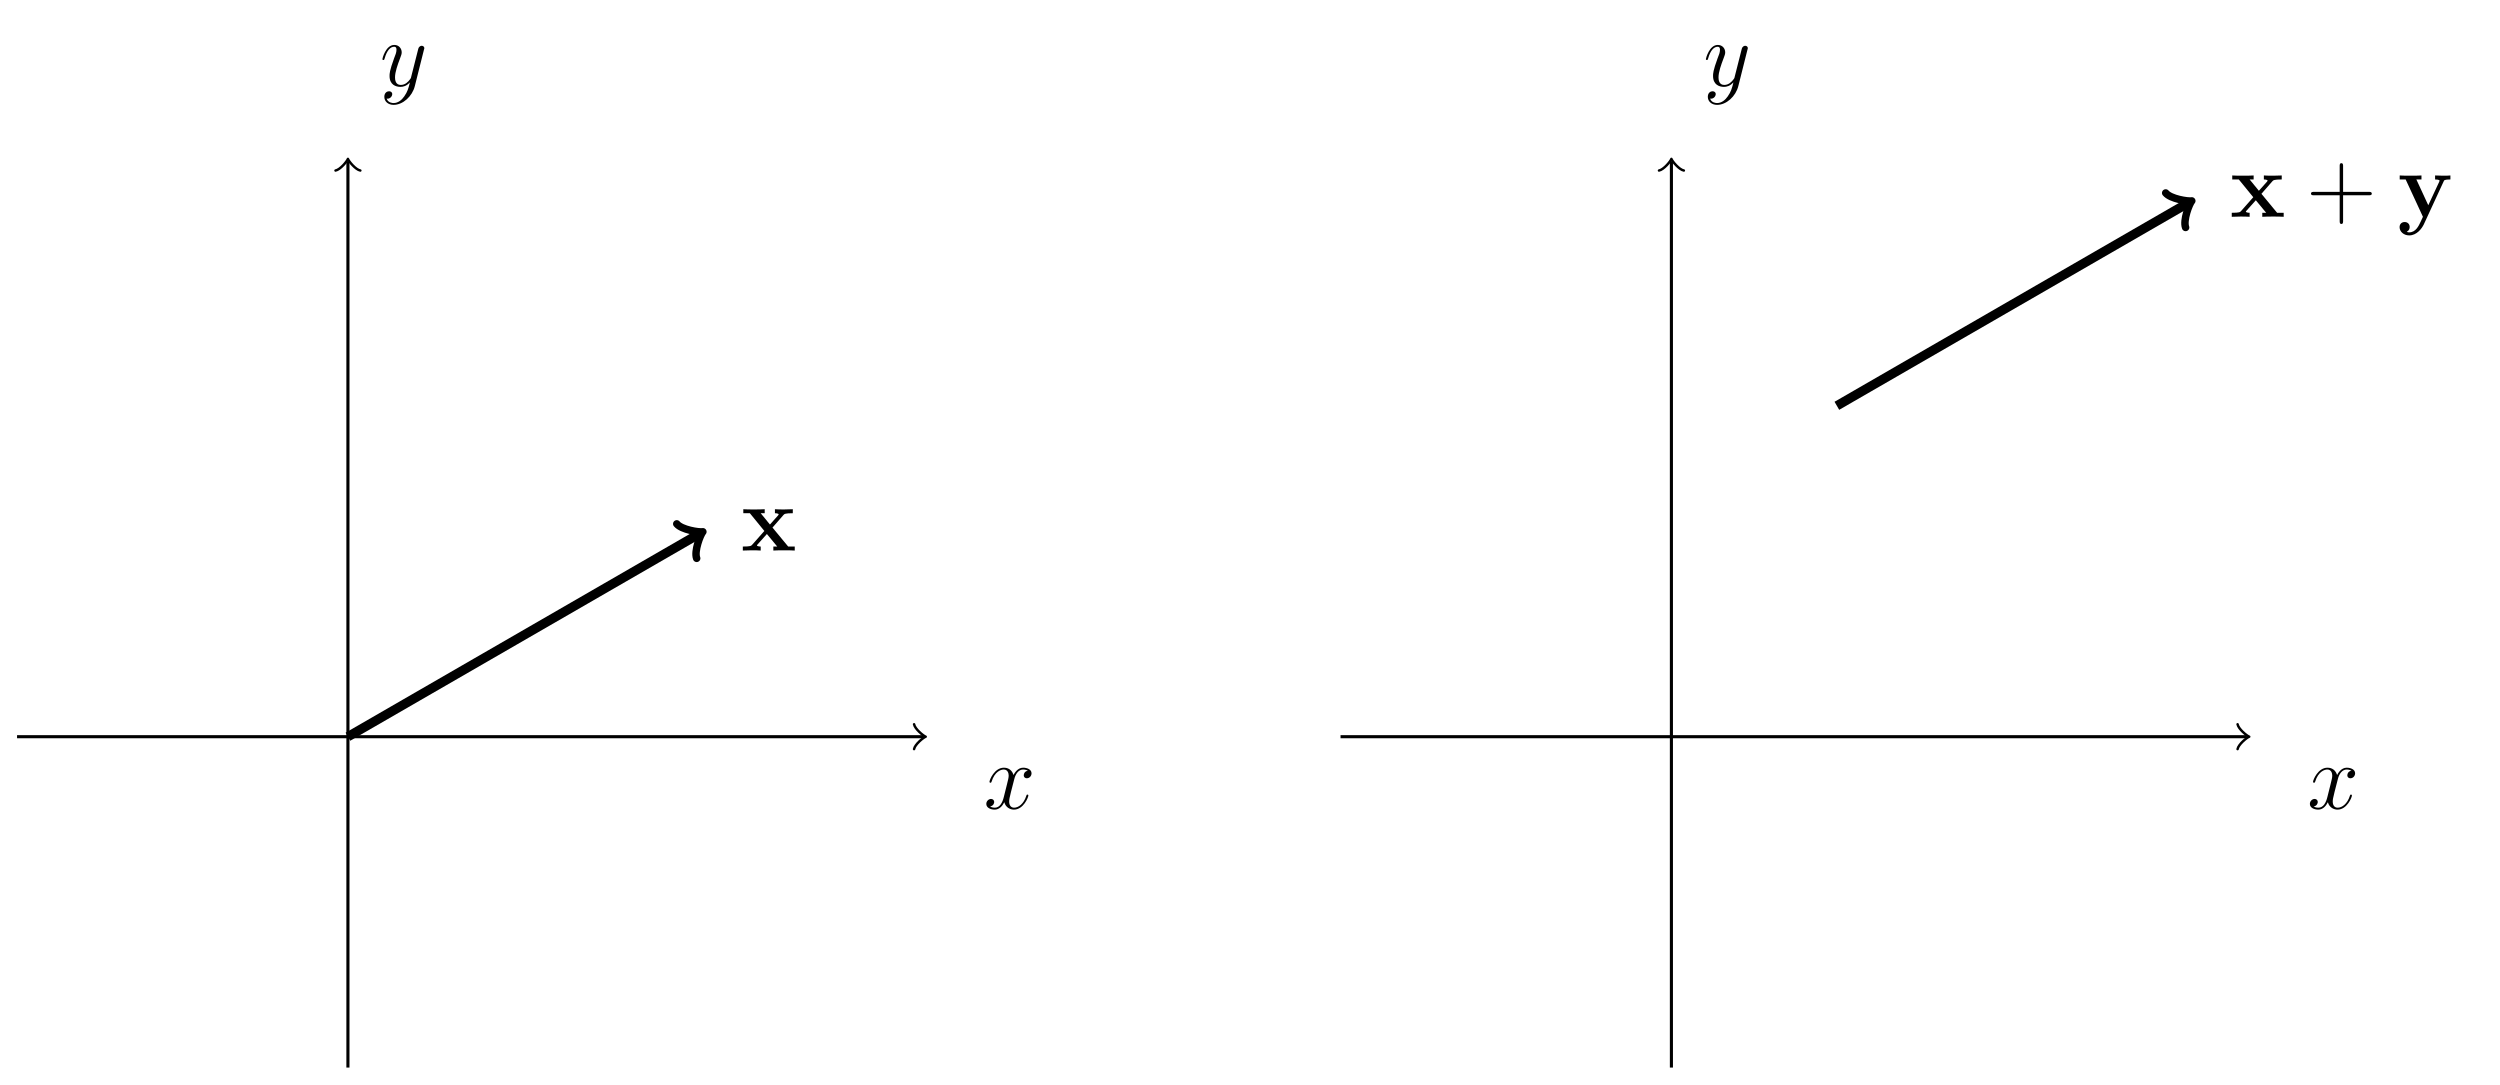
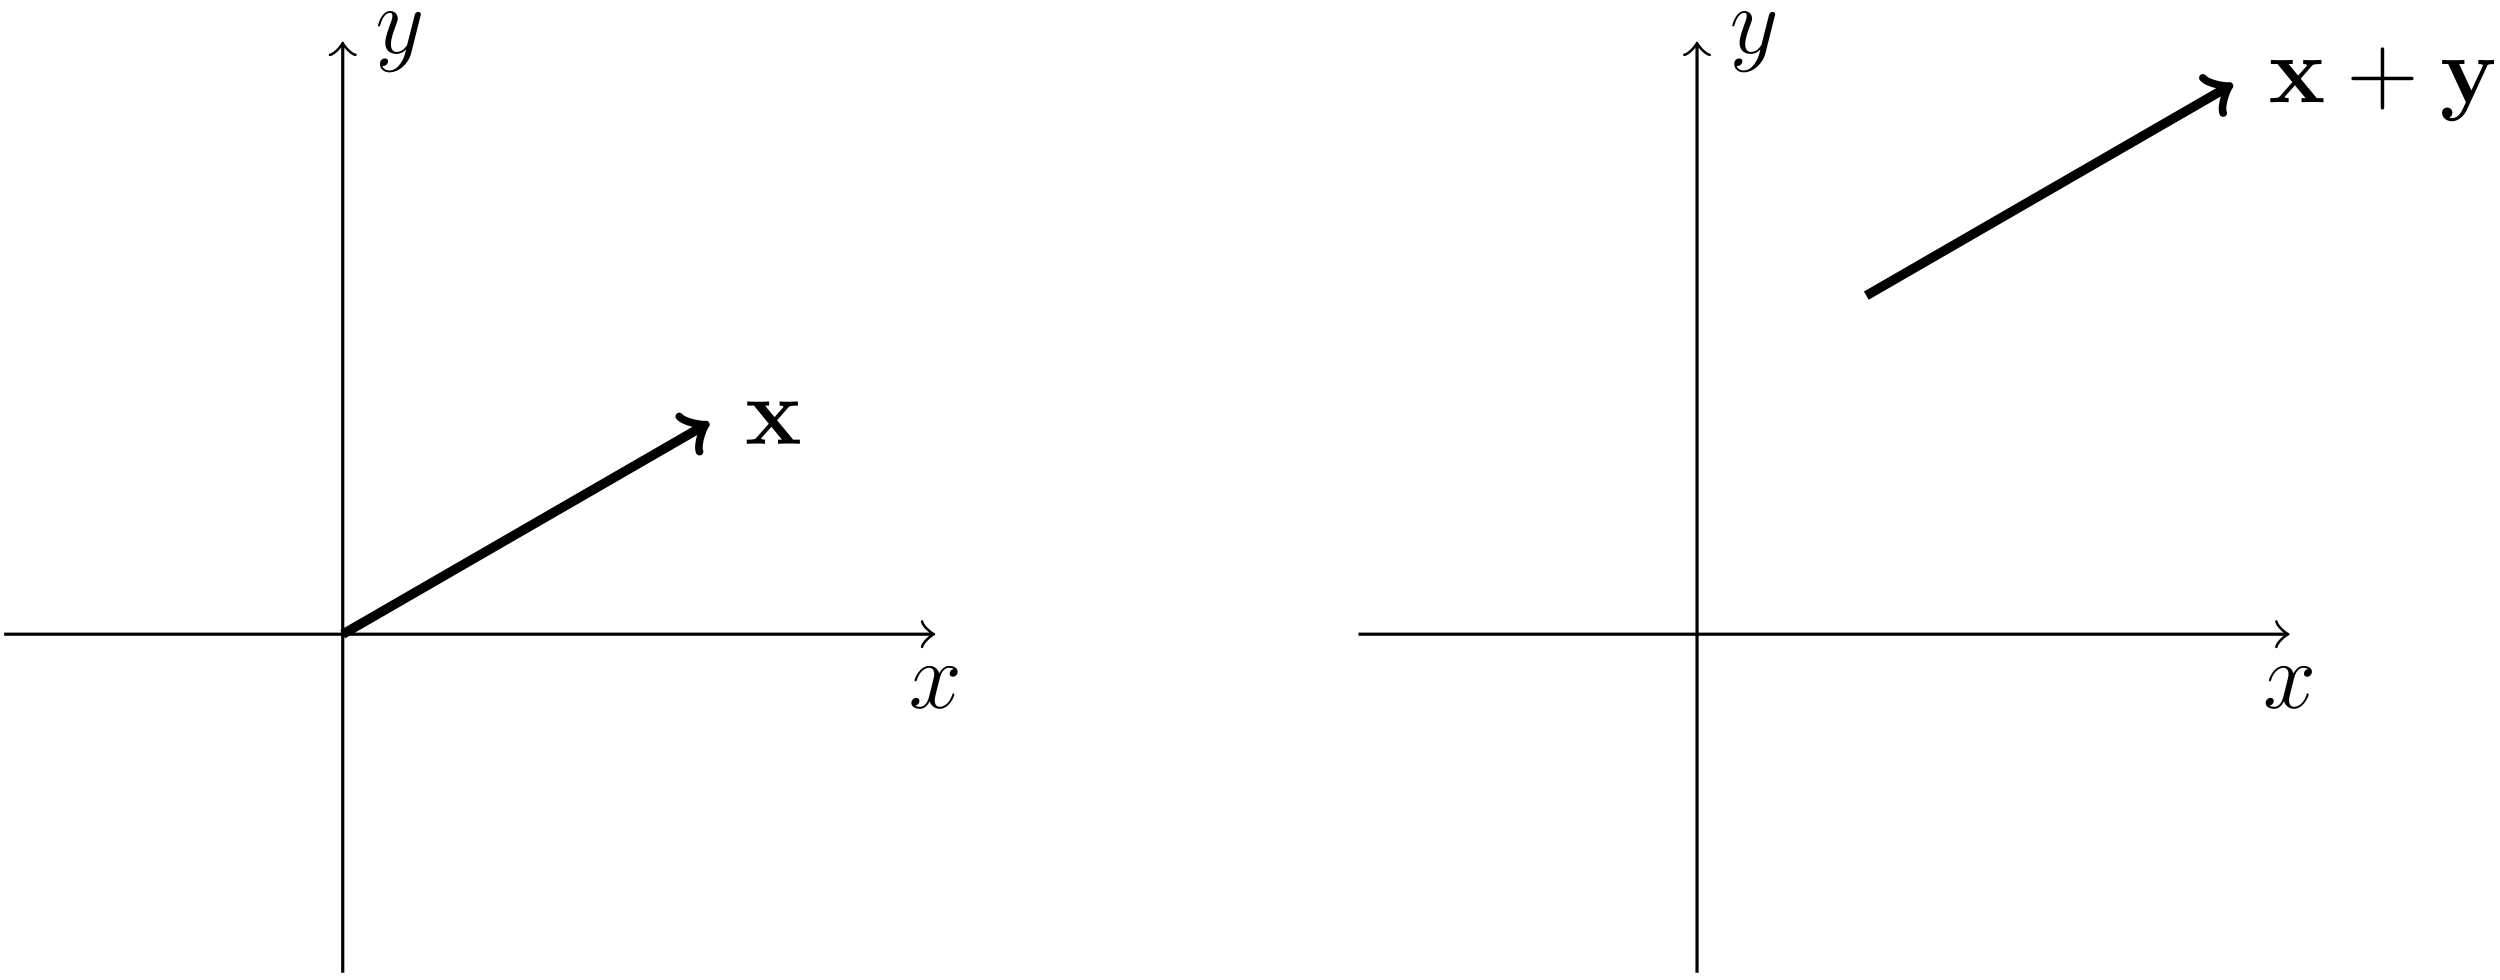
- <svg xmlns="http://www.w3.org/2000/svg" xmlns:xlink="http://www.w3.org/1999/xlink" width="321.27pt" height="139.38pt" viewBox="0 0 321.27 139.38" version="1.1">
+ <svg xmlns="http://www.w3.org/2000/svg" xmlns:xlink="http://www.w3.org/1999/xlink" width="314pt" height="123pt" viewBox="0 0 314 123" version="1.1">
  <defs>
    <g>
      <symbol overflow="visible" id="glyph0-0">
        <path style="stroke:none;" d="" />
      </symbol>
      <symbol overflow="visible" id="glyph0-1">
-         <path style="stroke:none;" d="M 3.141 1.344 C 2.828 1.797 2.359 2.203 1.766 2.203 C 1.625 2.203 1.047 2.172 0.875 1.625 C 0.906 1.641 0.969 1.641 0.984 1.641 C 1.344 1.641 1.594 1.328 1.594 1.047 C 1.594 0.781 1.359 0.688 1.188 0.688 C 0.984 0.688 0.578 0.828 0.578 1.406 C 0.578 2.016 1.094 2.438 1.766 2.438 C 2.969 2.438 4.172 1.344 4.5 0.016 L 5.672 -4.656 C 5.688 -4.703 5.719 -4.781 5.719 -4.859 C 5.719 -5.031 5.562 -5.156 5.391 -5.156 C 5.281 -5.156 5.031 -5.109 4.938 -4.75 L 4.047 -1.234 C 4 -1.016 4 -0.984 3.891 -0.859 C 3.656 -0.531 3.266 -0.125 2.688 -0.125 C 2.016 -0.125 1.953 -0.781 1.953 -1.094 C 1.953 -1.781 2.281 -2.703 2.609 -3.562 C 2.734 -3.906 2.812 -4.078 2.812 -4.312 C 2.812 -4.812 2.453 -5.266 1.859 -5.266 C 0.766 -5.266 0.328 -3.531 0.328 -3.438 C 0.328 -3.391 0.375 -3.328 0.453 -3.328 C 0.562 -3.328 0.578 -3.375 0.625 -3.547 C 0.906 -4.547 1.359 -5.031 1.828 -5.031 C 1.938 -5.031 2.141 -5.031 2.141 -4.641 C 2.141 -4.328 2.016 -3.984 1.828 -3.531 C 1.25 -1.953 1.25 -1.562 1.25 -1.281 C 1.25 -0.141 2.062 0.125 2.656 0.125 C 3 0.125 3.438 0.016 3.844 -0.438 L 3.859 -0.422 C 3.688 0.281 3.562 0.75 3.141 1.344 Z M 3.141 1.344 " />
+         <path style="stroke:none;" d="M 5.672 -4.875 C 5.281 -4.812 5.141 -4.516 5.141 -4.297 C 5.141 -4 5.359 -3.906 5.531 -3.906 C 5.891 -3.906 6.141 -4.219 6.141 -4.547 C 6.141 -5.047 5.562 -5.266 5.062 -5.266 C 4.344 -5.266 3.938 -4.547 3.828 -4.328 C 3.547 -5.219 2.812 -5.266 2.594 -5.266 C 1.375 -5.266 0.734 -3.703 0.734 -3.438 C 0.734 -3.391 0.781 -3.328 0.859 -3.328 C 0.953 -3.328 0.984 -3.406 1 -3.453 C 1.406 -4.781 2.219 -5.031 2.562 -5.031 C 3.094 -5.031 3.203 -4.531 3.203 -4.25 C 3.203 -3.984 3.125 -3.703 2.984 -3.125 L 2.578 -1.5 C 2.406 -0.781 2.062 -0.125 1.422 -0.125 C 1.359 -0.125 1.062 -0.125 0.812 -0.281 C 1.25 -0.359 1.344 -0.719 1.344 -0.859 C 1.344 -1.094 1.156 -1.25 0.938 -1.25 C 0.641 -1.25 0.328 -0.984 0.328 -0.609 C 0.328 -0.109 0.891 0.125 1.406 0.125 C 1.984 0.125 2.391 -0.328 2.641 -0.828 C 2.828 -0.125 3.438 0.125 3.875 0.125 C 5.094 0.125 5.734 -1.453 5.734 -1.703 C 5.734 -1.766 5.688 -1.812 5.625 -1.812 C 5.516 -1.812 5.5 -1.75 5.469 -1.656 C 5.141 -0.609 4.453 -0.125 3.906 -0.125 C 3.484 -0.125 3.266 -0.438 3.266 -0.922 C 3.266 -1.188 3.312 -1.375 3.5 -2.156 L 3.922 -3.797 C 4.094 -4.5 4.5 -5.031 5.062 -5.031 C 5.078 -5.031 5.422 -5.031 5.672 -4.875 Z M 5.672 -4.875 " />
      </symbol>
      <symbol overflow="visible" id="glyph0-2">
-         <path style="stroke:none;" d="M 5.672 -4.875 C 5.281 -4.812 5.141 -4.516 5.141 -4.297 C 5.141 -4 5.359 -3.906 5.531 -3.906 C 5.891 -3.906 6.141 -4.219 6.141 -4.547 C 6.141 -5.047 5.562 -5.266 5.062 -5.266 C 4.344 -5.266 3.938 -4.547 3.828 -4.328 C 3.547 -5.219 2.812 -5.266 2.594 -5.266 C 1.375 -5.266 0.734 -3.703 0.734 -3.438 C 0.734 -3.391 0.781 -3.328 0.859 -3.328 C 0.953 -3.328 0.984 -3.406 1 -3.453 C 1.406 -4.781 2.219 -5.031 2.562 -5.031 C 3.094 -5.031 3.203 -4.531 3.203 -4.25 C 3.203 -3.984 3.125 -3.703 2.984 -3.125 L 2.578 -1.5 C 2.406 -0.781 2.062 -0.125 1.422 -0.125 C 1.359 -0.125 1.062 -0.125 0.812 -0.281 C 1.25 -0.359 1.344 -0.719 1.344 -0.859 C 1.344 -1.094 1.156 -1.25 0.938 -1.25 C 0.641 -1.25 0.328 -0.984 0.328 -0.609 C 0.328 -0.109 0.891 0.125 1.406 0.125 C 1.984 0.125 2.391 -0.328 2.641 -0.828 C 2.828 -0.125 3.438 0.125 3.875 0.125 C 5.094 0.125 5.734 -1.453 5.734 -1.703 C 5.734 -1.766 5.688 -1.812 5.625 -1.812 C 5.516 -1.812 5.5 -1.75 5.469 -1.656 C 5.141 -0.609 4.453 -0.125 3.906 -0.125 C 3.484 -0.125 3.266 -0.438 3.266 -0.922 C 3.266 -1.188 3.312 -1.375 3.5 -2.156 L 3.922 -3.797 C 4.094 -4.5 4.5 -5.031 5.062 -5.031 C 5.078 -5.031 5.422 -5.031 5.672 -4.875 Z M 5.672 -4.875 " />
+         <path style="stroke:none;" d="M 3.141 1.344 C 2.828 1.797 2.359 2.203 1.766 2.203 C 1.625 2.203 1.047 2.172 0.875 1.625 C 0.906 1.641 0.969 1.641 0.984 1.641 C 1.344 1.641 1.594 1.328 1.594 1.047 C 1.594 0.781 1.359 0.688 1.188 0.688 C 0.984 0.688 0.578 0.828 0.578 1.406 C 0.578 2.016 1.094 2.438 1.766 2.438 C 2.969 2.438 4.172 1.344 4.5 0.016 L 5.672 -4.656 C 5.688 -4.703 5.719 -4.781 5.719 -4.859 C 5.719 -5.031 5.562 -5.156 5.391 -5.156 C 5.281 -5.156 5.031 -5.109 4.938 -4.75 L 4.047 -1.234 C 4 -1.016 4 -0.984 3.891 -0.859 C 3.656 -0.531 3.266 -0.125 2.688 -0.125 C 2.016 -0.125 1.953 -0.781 1.953 -1.094 C 1.953 -1.781 2.281 -2.703 2.609 -3.562 C 2.734 -3.906 2.812 -4.078 2.812 -4.312 C 2.812 -4.812 2.453 -5.266 1.859 -5.266 C 0.766 -5.266 0.328 -3.531 0.328 -3.438 C 0.328 -3.391 0.375 -3.328 0.453 -3.328 C 0.562 -3.328 0.578 -3.375 0.625 -3.547 C 0.906 -4.547 1.359 -5.031 1.828 -5.031 C 1.938 -5.031 2.141 -5.031 2.141 -4.641 C 2.141 -4.328 2.016 -3.984 1.828 -3.531 C 1.25 -1.953 1.25 -1.562 1.25 -1.281 C 1.25 -0.141 2.062 0.125 2.656 0.125 C 3 0.125 3.438 0.016 3.844 -0.438 L 3.859 -0.422 C 3.688 0.281 3.562 0.75 3.141 1.344 Z M 3.141 1.344 " />
      </symbol>
      <symbol overflow="visible" id="glyph1-0">
        <path style="stroke:none;" d="" />
      </symbol>
      <symbol overflow="visible" id="glyph1-1">
        <path style="stroke:none;" d="M 4.031 -2.953 L 5.422 -4.547 C 5.547 -4.703 5.656 -4.797 6.641 -4.797 L 6.641 -5.312 C 5.969 -5.281 5.953 -5.281 5.547 -5.281 C 5.203 -5.281 4.688 -5.281 4.344 -5.312 L 4.344 -4.797 C 4.578 -4.797 4.828 -4.734 4.828 -4.656 C 4.828 -4.625 4.766 -4.547 4.75 -4.516 L 3.703 -3.344 L 2.516 -4.797 L 3.031 -4.797 L 3.031 -5.312 C 2.75 -5.281 1.938 -5.281 1.609 -5.281 C 1.25 -5.281 0.609 -5.281 0.281 -5.312 L 0.281 -4.797 L 1.125 -4.797 L 2.984 -2.516 L 1.438 -0.766 C 1.297 -0.594 1.203 -0.516 0.219 -0.516 L 0.219 0 C 0.938 -0.031 0.953 -0.031 1.328 -0.031 C 1.672 -0.031 2.172 -0.031 2.516 0 L 2.516 -0.516 C 2.281 -0.516 2.031 -0.578 2.031 -0.656 C 2.031 -0.672 2.031 -0.688 2.109 -0.781 L 3.312 -2.125 L 4.641 -0.516 L 4.141 -0.516 L 4.141 0 C 4.422 -0.031 5.219 -0.031 5.562 -0.031 C 5.922 -0.031 6.547 -0.031 6.891 0 L 6.891 -0.516 L 6.047 -0.516 Z M 4.031 -2.953 " />
      </symbol>
      <symbol overflow="visible" id="glyph1-2">
        <path style="stroke:none;" d="M 5.922 -4.531 C 5.984 -4.703 6.031 -4.797 6.797 -4.797 L 6.797 -5.312 C 6.391 -5.281 6.344 -5.281 5.859 -5.281 C 5.531 -5.281 5.516 -5.281 4.828 -5.312 L 4.828 -4.797 C 4.844 -4.797 5.406 -4.797 5.406 -4.641 C 5.406 -4.609 5.359 -4.531 5.359 -4.5 L 3.953 -1.484 L 2.422 -4.797 L 3.078 -4.797 L 3.078 -5.312 C 2.797 -5.281 1.984 -5.281 1.656 -5.281 C 1.297 -5.281 0.594 -5.281 0.281 -5.312 L 0.281 -4.797 L 1.047 -4.797 L 3.266 0 C 3.203 0.141 3.031 0.484 2.969 0.641 C 2.719 1.172 2.344 2 1.5 2 C 1.453 2 1.312 2 1.188 1.922 C 1.203 1.906 1.562 1.766 1.562 1.312 C 1.562 0.922 1.281 0.672 0.922 0.672 C 0.547 0.672 0.266 0.922 0.266 1.328 C 0.266 1.891 0.781 2.391 1.5 2.391 C 2.484 2.391 3.125 1.5 3.375 0.984 Z M 5.922 -4.531 " />
      </symbol>
      <symbol overflow="visible" id="glyph2-0">
        <path style="stroke:none;" d="" />
      </symbol>
      <symbol overflow="visible" id="glyph2-1">
        <path style="stroke:none;" d="M 4.766 -2.766 L 8.062 -2.766 C 8.234 -2.766 8.453 -2.766 8.453 -2.969 C 8.453 -3.203 8.25 -3.203 8.062 -3.203 L 4.766 -3.203 L 4.766 -6.5 C 4.766 -6.672 4.766 -6.891 4.547 -6.891 C 4.328 -6.891 4.328 -6.688 4.328 -6.5 L 4.328 -3.203 L 1.031 -3.203 C 0.859 -3.203 0.641 -3.203 0.641 -2.984 C 0.641 -2.766 0.844 -2.766 1.031 -2.766 L 4.328 -2.766 L 4.328 0.531 C 4.328 0.703 4.328 0.922 4.547 0.922 C 4.766 0.922 4.766 0.719 4.766 0.531 Z M 4.766 -2.766 " />
      </symbol>
    </g>
  </defs>
  <g id="surface1">
-     <path style="fill:none;stroke-width:0.399;stroke-linecap:butt;stroke-linejoin:miter;stroke:rgb(0%,0%,0%);stroke-opacity:1;stroke-miterlimit:10;" d="M 0.001 -42.521 L 0.001 73.951 " transform="matrix(1,0,0,-1,44.71,94.67)" />
-     <path style="fill:none;stroke-width:0.319;stroke-linecap:round;stroke-linejoin:round;stroke:rgb(0%,0%,0%);stroke-opacity:1;stroke-miterlimit:10;" d="M -1.196 1.593 C -1.095 0.995 -0.001 0.101 0.3 -0.001 C -0.001 -0.099 -1.095 -0.997 -1.196 -1.595 " transform="matrix(0,-1,-1,0,44.71,20.71791)" />
-     <path style="fill:none;stroke-width:0.399;stroke-linecap:butt;stroke-linejoin:miter;stroke:rgb(0%,0%,0%);stroke-opacity:1;stroke-miterlimit:10;" d="M -42.519 -0.002 L 73.95 -0.002 " transform="matrix(1,0,0,-1,44.71,94.67)" />
-     <path style="fill:none;stroke-width:0.319;stroke-linecap:round;stroke-linejoin:round;stroke:rgb(0%,0%,0%);stroke-opacity:1;stroke-miterlimit:10;" d="M -1.197 1.596 C -1.096 0.998 -0.002 0.1 0.299 -0.002 C -0.002 -0.1 -1.096 -0.998 -1.197 -1.596 " transform="matrix(1,0,0,-1,118.6621,94.67)" />
+     <path style="fill:none;stroke-width:0.399;stroke-linecap:butt;stroke-linejoin:miter;stroke:rgb(0%,0%,0%);stroke-opacity:1;stroke-miterlimit:10;" d="M -42.525 -0 L 73.963 -0 " transform="matrix(1,0,0,-1,43.045,79.656)" />
+     <path style="fill:none;stroke-width:0.319;stroke-linecap:round;stroke-linejoin:round;stroke:rgb(0%,0%,0%);stroke-opacity:1;stroke-miterlimit:10;" d="M -1.194 1.593 C -1.096 0.996 0.002 0.101 0.299 -0 C 0.002 -0.098 -1.096 -0.996 -1.194 -1.594 " transform="matrix(1,0,0,-1,117.0062,79.656)" />
+     <path style="fill:none;stroke-width:0.399;stroke-linecap:butt;stroke-linejoin:miter;stroke:rgb(0%,0%,0%);stroke-opacity:1;stroke-miterlimit:10;" d="M 0.002 -42.524 L 0.002 73.961 " transform="matrix(1,0,0,-1,43.045,79.656)" />
+     <path style="fill:none;stroke-width:0.319;stroke-linecap:round;stroke-linejoin:round;stroke:rgb(0%,0%,0%);stroke-opacity:1;stroke-miterlimit:10;" d="M -1.196 1.596 C -1.094 0.998 -0 0.1 0.3 -0.002 C -0 -0.1 -1.094 -0.998 -1.196 -1.596 " transform="matrix(0,-1,-1,0,43.045,5.69483)" />
    <g style="fill:rgb(0%,0%,0%);fill-opacity:1;">
-       <use xlink:href="#glyph0-1" x="48.81" y="11.04" />
+       <use xlink:href="#glyph0-1" x="114.138" y="88.904" />
    </g>
    <g style="fill:rgb(0%,0%,0%);fill-opacity:1;">
-       <use xlink:href="#glyph0-2" x="126.42" y="103.92" />
+       <use xlink:href="#glyph0-2" x="47.146" y="6.649" />
    </g>
-     <path style="fill:none;stroke-width:1.196;stroke-linecap:butt;stroke-linejoin:miter;stroke:rgb(0%,0%,0%);stroke-opacity:1;stroke-miterlimit:10;" d="M 0.001 -0.002 L 45.2 26.096 " transform="matrix(1,0,0,-1,44.71,94.67)" />
-     <path style="fill:none;stroke-width:0.956;stroke-linecap:round;stroke-linejoin:round;stroke:rgb(0%,0%,0%);stroke-opacity:1;stroke-miterlimit:10;" d="M -1.913 2.548 C -1.754 1.593 -0.001 0.159 0.478 -0.001 C -0.001 -0.161 -1.755 -1.594 -1.912 -2.551 " transform="matrix(0.86877,-0.50162,-0.50162,-0.86877,89.90867,68.57465)" />
+     <path style="fill:none;stroke-width:1.196;stroke-linecap:butt;stroke-linejoin:miter;stroke:rgb(0%,0%,0%);stroke-opacity:1;stroke-miterlimit:10;" d="M 0.002 -0 L 45.201 26.097 " transform="matrix(1,0,0,-1,43.045,79.656)" />
+     <path style="fill:none;stroke-width:0.956;stroke-linecap:round;stroke-linejoin:round;stroke:rgb(0%,0%,0%);stroke-opacity:1;stroke-miterlimit:10;" d="M -1.912 2.548 C -1.754 1.595 0.001 0.158 0.478 -0 C -0.001 -0.157 -1.755 -1.594 -1.914 -2.548 " transform="matrix(0.86601,-0.49998,-0.49998,-0.86601,88.24631,53.55908)" />
    <g style="fill:rgb(0%,0%,0%);fill-opacity:1;">
-       <use xlink:href="#glyph1-1" x="95.24" y="70.75" />
+       <use xlink:href="#glyph1-1" x="93.573" y="55.738" />
    </g>
-     <path style="fill:none;stroke-width:0.399;stroke-linecap:butt;stroke-linejoin:miter;stroke:rgb(0%,0%,0%);stroke-opacity:1;stroke-miterlimit:10;" d="M 170.079 -42.521 L 170.079 73.951 " transform="matrix(1,0,0,-1,44.71,94.67)" />
-     <path style="fill:none;stroke-width:0.319;stroke-linecap:round;stroke-linejoin:round;stroke:rgb(0%,0%,0%);stroke-opacity:1;stroke-miterlimit:10;" d="M -1.196 1.596 C -1.095 0.998 -0.001 0.099 0.3 0.002 C -0.001 -0.1 -1.095 -0.998 -1.196 -1.596 " transform="matrix(0,-1,-1,0,214.7909,20.71791)" />
-     <path style="fill:none;stroke-width:0.399;stroke-linecap:butt;stroke-linejoin:miter;stroke:rgb(0%,0%,0%);stroke-opacity:1;stroke-miterlimit:10;" d="M 127.56 -0.002 L 244.032 -0.002 " transform="matrix(1,0,0,-1,44.71,94.67)" />
-     <path style="fill:none;stroke-width:0.319;stroke-linecap:round;stroke-linejoin:round;stroke:rgb(0%,0%,0%);stroke-opacity:1;stroke-miterlimit:10;" d="M -1.196 1.596 C -1.095 0.998 -0.001 0.1 0.3 -0.002 C -0.001 -0.1 -1.095 -0.998 -1.196 -1.596 " transform="matrix(1,0,0,-1,288.7429,94.67)" />
+     <path style="fill:none;stroke-width:0.399;stroke-linecap:butt;stroke-linejoin:miter;stroke:rgb(0%,0%,0%);stroke-opacity:1;stroke-miterlimit:10;" d="M 127.576 -0 L 244.064 -0 " transform="matrix(1,0,0,-1,43.045,79.656)" />
+     <path style="fill:none;stroke-width:0.319;stroke-linecap:round;stroke-linejoin:round;stroke:rgb(0%,0%,0%);stroke-opacity:1;stroke-miterlimit:10;" d="M -1.194 1.593 C -1.096 0.996 0.002 0.101 0.298 -0 C 0.002 -0.098 -1.096 -0.996 -1.194 -1.594 " transform="matrix(1,0,0,-1,287.1078,79.656)" />
+     <path style="fill:none;stroke-width:0.399;stroke-linecap:butt;stroke-linejoin:miter;stroke:rgb(0%,0%,0%);stroke-opacity:1;stroke-miterlimit:10;" d="M 170.103 -42.524 L 170.103 73.961 " transform="matrix(1,0,0,-1,43.045,79.656)" />
+     <path style="fill:none;stroke-width:0.319;stroke-linecap:round;stroke-linejoin:round;stroke:rgb(0%,0%,0%);stroke-opacity:1;stroke-miterlimit:10;" d="M -1.196 1.596 C -1.094 0.998 -0 0.1 0.3 -0.002 C -0 -0.099 -1.094 -0.998 -1.196 -1.596 " transform="matrix(0,-1,-1,0,213.1466,5.69483)" />
    <g style="fill:rgb(0%,0%,0%);fill-opacity:1;">
-       <use xlink:href="#glyph0-1" x="218.89" y="11.04" />
+       <use xlink:href="#glyph0-1" x="284.237" y="88.904" />
    </g>
    <g style="fill:rgb(0%,0%,0%);fill-opacity:1;">
-       <use xlink:href="#glyph0-2" x="296.51" y="103.92" />
+       <use xlink:href="#glyph0-2" x="217.245" y="6.649" />
    </g>
-     <path style="fill:none;stroke-width:1.196;stroke-linecap:butt;stroke-linejoin:miter;stroke:rgb(0%,0%,0%);stroke-opacity:1;stroke-miterlimit:10;" d="M 191.341 42.522 L 236.54 68.615 " transform="matrix(1,0,0,-1,44.71,94.67)" />
-     <path style="fill:none;stroke-width:0.956;stroke-linecap:round;stroke-linejoin:round;stroke:rgb(0%,0%,0%);stroke-opacity:1;stroke-miterlimit:10;" d="M -1.912 2.552 C -1.755 1.593 -0.001 0.162 0.476 -0.001 C -0.001 -0.157 -1.753 -1.596 -1.913 -2.551 " transform="matrix(0.86877,-0.50162,-0.50162,-0.86877,281.2496,26.05443)" />
+     <path style="fill:none;stroke-width:1.196;stroke-linecap:butt;stroke-linejoin:miter;stroke:rgb(0%,0%,0%);stroke-opacity:1;stroke-miterlimit:10;" d="M 191.365 42.527 L 236.564 68.621 " transform="matrix(1,0,0,-1,43.045,79.656)" />
+     <path style="fill:none;stroke-width:0.956;stroke-linecap:round;stroke-linejoin:round;stroke:rgb(0%,0%,0%);stroke-opacity:1;stroke-miterlimit:10;" d="M -1.912 2.55 C -1.753 1.592 0.001 0.16 0.478 0.002 C 0.001 -0.16 -1.751 -1.593 -1.912 -2.551 " transform="matrix(0.86601,-0.49998,-0.49998,-0.86601,279.6106,11.03369)" />
    <g style="fill:rgb(0%,0%,0%);fill-opacity:1;">
-       <use xlink:href="#glyph1-1" x="286.58" y="27.86" />
+       <use xlink:href="#glyph1-1" x="284.935" y="12.839" />
    </g>
    <g style="fill:rgb(0%,0%,0%);fill-opacity:1;">
-       <use xlink:href="#glyph2-1" x="296.34" y="27.86" />
+       <use xlink:href="#glyph2-1" x="294.69" y="12.839" />
    </g>
    <g style="fill:rgb(0%,0%,0%);fill-opacity:1;">
-       <use xlink:href="#glyph1-2" x="308.1" y="27.86" />
+       <use xlink:href="#glyph1-2" x="306.452" y="12.839" />
    </g>
  </g>
</svg>
